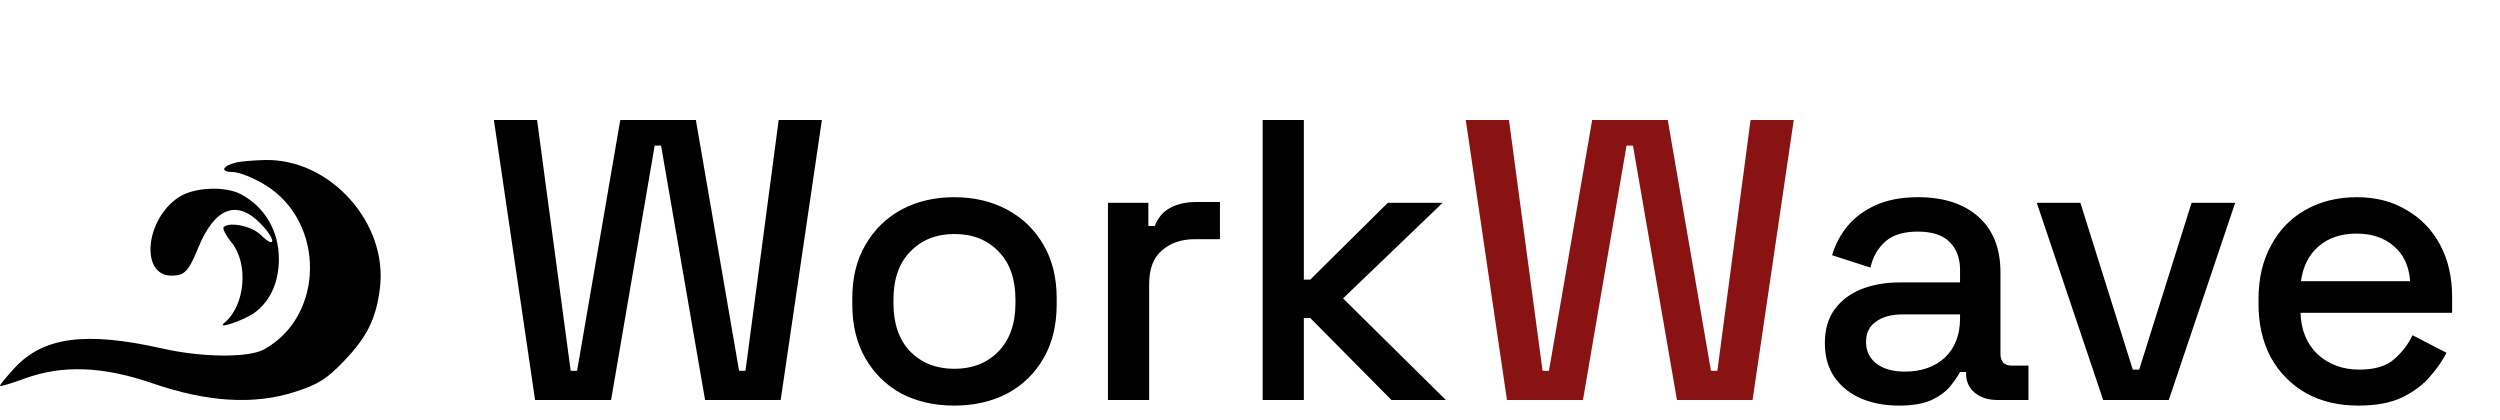
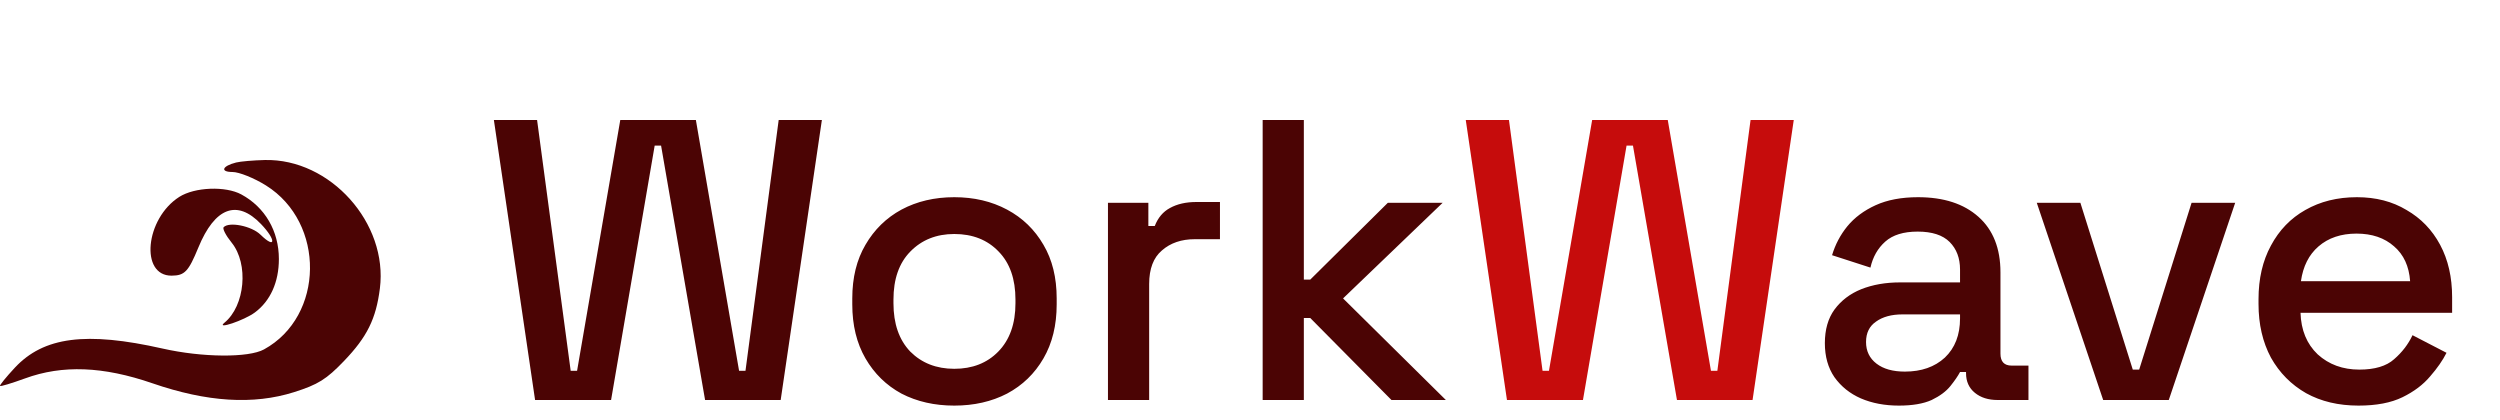
<svg xmlns="http://www.w3.org/2000/svg" width="125" height="21" viewBox="0 0 125 21" fill="none">
-   <path fill-rule="evenodd" clip-rule="evenodd" d="M11.807 8.125C11.106 8.301 10.992 8.6 11.626 8.6C11.954 8.6 12.708 8.903 13.301 9.274C16.278 11.136 16.221 15.813 13.201 17.47C12.426 17.896 10.115 17.877 8.13 17.428C4.302 16.564 2.183 16.839 0.739 18.388C0.303 18.857 -0.029 19.266 0.002 19.298C0.033 19.331 0.595 19.16 1.251 18.921C3.124 18.236 5.154 18.314 7.624 19.165C10.353 20.105 12.67 20.25 14.7 19.608C15.903 19.227 16.319 18.968 17.198 18.052C18.354 16.849 18.801 15.946 18.994 14.425C19.41 11.159 16.515 7.926 13.243 8.001C12.672 8.015 12.026 8.07 11.807 8.125ZM8.967 9.843C7.263 10.925 6.985 13.795 8.584 13.783C9.234 13.778 9.423 13.579 9.917 12.378C10.742 10.371 11.852 9.954 13.048 11.2C13.816 12 13.795 12.487 13.025 11.734C12.581 11.299 11.458 11.072 11.182 11.36C11.115 11.43 11.295 11.778 11.583 12.133C12.444 13.199 12.254 15.291 11.221 16.137C10.773 16.503 12.212 16.018 12.744 15.623C13.519 15.048 13.944 14.102 13.944 12.951C13.944 11.555 13.251 10.363 12.066 9.721C11.276 9.293 9.738 9.354 8.967 9.843Z" fill="black" />
-   <path d="M26.754 20L24.694 6H26.854L28.534 18.54H28.854L31.014 6H34.794L36.954 18.54H37.274L38.934 6H41.094L39.034 20H35.254L33.054 7.28H32.734L30.554 20H26.754ZM47.714 20.28C46.727 20.28 45.847 20.08 45.074 19.68C44.313 19.267 43.714 18.68 43.273 17.92C42.834 17.16 42.614 16.26 42.614 15.22V14.92C42.614 13.88 42.834 12.987 43.273 12.24C43.714 11.48 44.313 10.893 45.074 10.48C45.847 10.067 46.727 9.86 47.714 9.86C48.7 9.86 49.58 10.067 50.353 10.48C51.127 10.893 51.733 11.48 52.173 12.24C52.614 12.987 52.834 13.88 52.834 14.92V15.22C52.834 16.26 52.614 17.16 52.173 17.92C51.733 18.68 51.127 19.267 50.353 19.68C49.58 20.08 48.7 20.28 47.714 20.28ZM47.714 18.44C48.62 18.44 49.353 18.153 49.913 17.58C50.487 16.993 50.773 16.187 50.773 15.16V14.98C50.773 13.953 50.493 13.153 49.934 12.58C49.373 11.993 48.633 11.7 47.714 11.7C46.82 11.7 46.087 11.993 45.514 12.58C44.953 13.153 44.673 13.953 44.673 14.98V15.16C44.673 16.187 44.953 16.993 45.514 17.58C46.087 18.153 46.82 18.44 47.714 18.44ZM55.398 20V10.14H57.418V11.3H57.738C57.898 10.887 58.151 10.587 58.498 10.4C58.858 10.2 59.298 10.1 59.818 10.1H60.998V11.96H59.738C59.072 11.96 58.525 12.147 58.098 12.52C57.672 12.88 57.458 13.44 57.458 14.2V20H55.398ZM63.133 20V6H65.192V13.98H65.513L69.392 10.14H72.132L67.153 14.92L72.293 20H69.573L65.513 15.9H65.192V20H63.133ZM94.942 20.28C94.236 20.28 93.603 20.16 93.043 19.92C92.496 19.68 92.056 19.327 91.722 18.86C91.403 18.393 91.243 17.827 91.243 17.16C91.243 16.48 91.403 15.92 91.722 15.48C92.056 15.027 92.502 14.687 93.062 14.46C93.636 14.233 94.282 14.12 95.002 14.12H98.002V13.48C98.002 12.907 97.829 12.447 97.483 12.1C97.136 11.753 96.603 11.58 95.882 11.58C95.176 11.58 94.636 11.747 94.263 12.08C93.889 12.413 93.642 12.847 93.522 13.38L91.603 12.76C91.763 12.227 92.016 11.747 92.362 11.32C92.722 10.88 93.196 10.527 93.782 10.26C94.369 9.993 95.076 9.86 95.903 9.86C97.183 9.86 98.189 10.187 98.922 10.84C99.656 11.493 100.023 12.42 100.023 13.62V17.68C100.023 18.08 100.209 18.28 100.583 18.28H101.423V20H99.882C99.416 20 99.036 19.88 98.743 19.64C98.449 19.4 98.302 19.073 98.302 18.66V18.6H98.002C97.896 18.8 97.736 19.033 97.522 19.3C97.309 19.567 96.996 19.8 96.582 20C96.169 20.187 95.623 20.28 94.942 20.28ZM95.243 18.58C96.069 18.58 96.736 18.347 97.243 17.88C97.749 17.4 98.002 16.747 98.002 15.92V15.72H95.123C94.576 15.72 94.136 15.84 93.802 16.08C93.469 16.307 93.302 16.647 93.302 17.1C93.302 17.553 93.476 17.913 93.823 18.18C94.169 18.447 94.642 18.58 95.243 18.58ZM105.159 20L101.839 10.14H104.019L106.639 18.48H106.959L109.579 10.14H111.759L108.439 20H105.159ZM117.926 20.28C116.926 20.28 116.053 20.073 115.306 19.66C114.559 19.233 113.973 18.64 113.546 17.88C113.133 17.107 112.926 16.213 112.926 15.2V14.96C112.926 13.933 113.133 13.04 113.546 12.28C113.959 11.507 114.533 10.913 115.266 10.5C116.013 10.073 116.873 9.86 117.846 9.86C118.793 9.86 119.619 10.073 120.326 10.5C121.046 10.913 121.606 11.493 122.006 12.24C122.406 12.987 122.606 13.86 122.606 14.86V15.64H115.026C115.053 16.507 115.339 17.2 115.886 17.72C116.446 18.227 117.139 18.48 117.966 18.48C118.739 18.48 119.319 18.307 119.706 17.96C120.106 17.613 120.413 17.213 120.626 16.76L122.326 17.64C122.139 18.013 121.866 18.407 121.506 18.82C121.159 19.233 120.699 19.58 120.126 19.86C119.553 20.14 118.819 20.28 117.926 20.28ZM115.046 14.06H120.506C120.453 13.313 120.186 12.733 119.706 12.32C119.226 11.893 118.599 11.68 117.826 11.68C117.053 11.68 116.419 11.893 115.926 12.32C115.446 12.733 115.153 13.313 115.046 14.06Z" fill="black" />
-   <path d="M75.348 20L73.288 6H75.448L77.128 18.54H77.448L79.608 6H83.388L85.548 18.54H85.868L87.528 6H89.688L87.628 20H83.848L81.648 7.28H81.328L79.148 20H75.348Z" fill="#891313" />
+   <path fill-rule="evenodd" clip-rule="evenodd" d="M11.807 8.125C11.106 8.301 10.992 8.6 11.626 8.6C11.954 8.6 12.708 8.903 13.301 9.274C16.278 11.136 16.221 15.813 13.201 17.47C12.426 17.896 10.115 17.877 8.13 17.428C4.302 16.564 2.183 16.839 0.739 18.388C0.303 18.857 -0.029 19.266 0.002 19.298C0.033 19.331 0.595 19.16 1.251 18.921C3.124 18.236 5.154 18.314 7.624 19.165C10.353 20.105 12.67 20.25 14.7 19.608C15.903 19.227 16.319 18.968 17.198 18.052C18.354 16.849 18.801 15.946 18.994 14.425C19.41 11.159 16.515 7.926 13.243 8.001C12.672 8.015 12.026 8.07 11.807 8.125ZM8.967 9.843C7.263 10.925 6.985 13.795 8.584 13.783C9.234 13.778 9.423 13.579 9.917 12.378C10.742 10.371 11.852 9.954 13.048 11.2C13.816 12 13.795 12.487 13.025 11.734C12.581 11.299 11.458 11.072 11.182 11.36C11.115 11.43 11.295 11.778 11.583 12.133C12.444 13.199 12.254 15.291 11.221 16.137C10.773 16.503 12.212 16.018 12.744 15.623C13.519 15.048 13.944 14.102 13.944 12.951C13.944 11.555 13.251 10.363 12.066 9.721C11.276 9.293 9.738 9.354 8.967 9.843Z" fill="#4b0404" />
+   <path d="M26.754 20L24.694 6H26.854L28.534 18.54H28.854L31.014 6H34.794L36.954 18.54H37.274L38.934 6H41.094L39.034 20H35.254L33.054 7.28H32.734L30.554 20H26.754ZM47.714 20.28C46.727 20.28 45.847 20.08 45.074 19.68C44.313 19.267 43.714 18.68 43.273 17.92C42.834 17.16 42.614 16.26 42.614 15.22V14.92C42.614 13.88 42.834 12.987 43.273 12.24C43.714 11.48 44.313 10.893 45.074 10.48C45.847 10.067 46.727 9.86 47.714 9.86C48.7 9.86 49.58 10.067 50.353 10.48C51.127 10.893 51.733 11.48 52.173 12.24C52.614 12.987 52.834 13.88 52.834 14.92V15.22C52.834 16.26 52.614 17.16 52.173 17.92C51.733 18.68 51.127 19.267 50.353 19.68C49.58 20.08 48.7 20.28 47.714 20.28ZM47.714 18.44C48.62 18.44 49.353 18.153 49.913 17.58C50.487 16.993 50.773 16.187 50.773 15.16V14.98C50.773 13.953 50.493 13.153 49.934 12.58C49.373 11.993 48.633 11.7 47.714 11.7C46.82 11.7 46.087 11.993 45.514 12.58C44.953 13.153 44.673 13.953 44.673 14.98V15.16C44.673 16.187 44.953 16.993 45.514 17.58C46.087 18.153 46.82 18.44 47.714 18.44ZM55.398 20V10.14H57.418V11.3H57.738C57.898 10.887 58.151 10.587 58.498 10.4C58.858 10.2 59.298 10.1 59.818 10.1H60.998V11.96H59.738C59.072 11.96 58.525 12.147 58.098 12.52C57.672 12.88 57.458 13.44 57.458 14.2V20H55.398ZM63.133 20V6H65.192V13.98H65.513L69.392 10.14H72.132L67.153 14.92L72.293 20H69.573L65.513 15.9H65.192V20H63.133ZM94.942 20.28C94.236 20.28 93.603 20.16 93.043 19.92C92.496 19.68 92.056 19.327 91.722 18.86C91.403 18.393 91.243 17.827 91.243 17.16C91.243 16.48 91.403 15.92 91.722 15.48C92.056 15.027 92.502 14.687 93.062 14.46C93.636 14.233 94.282 14.12 95.002 14.12H98.002V13.48C98.002 12.907 97.829 12.447 97.483 12.1C97.136 11.753 96.603 11.58 95.882 11.58C95.176 11.58 94.636 11.747 94.263 12.08C93.889 12.413 93.642 12.847 93.522 13.38L91.603 12.76C91.763 12.227 92.016 11.747 92.362 11.32C92.722 10.88 93.196 10.527 93.782 10.26C94.369 9.993 95.076 9.86 95.903 9.86C97.183 9.86 98.189 10.187 98.922 10.84C99.656 11.493 100.023 12.42 100.023 13.62V17.68C100.023 18.08 100.209 18.28 100.583 18.28H101.423V20H99.882C99.416 20 99.036 19.88 98.743 19.64C98.449 19.4 98.302 19.073 98.302 18.66V18.6H98.002C97.896 18.8 97.736 19.033 97.522 19.3C97.309 19.567 96.996 19.8 96.582 20C96.169 20.187 95.623 20.28 94.942 20.28ZM95.243 18.58C96.069 18.58 96.736 18.347 97.243 17.88C97.749 17.4 98.002 16.747 98.002 15.92V15.72H95.123C94.576 15.72 94.136 15.84 93.802 16.08C93.469 16.307 93.302 16.647 93.302 17.1C93.302 17.553 93.476 17.913 93.823 18.18C94.169 18.447 94.642 18.58 95.243 18.58ZM105.159 20L101.839 10.14H104.019L106.639 18.48H106.959L109.579 10.14H111.759L108.439 20H105.159ZM117.926 20.28C116.926 20.28 116.053 20.073 115.306 19.66C114.559 19.233 113.973 18.64 113.546 17.88C113.133 17.107 112.926 16.213 112.926 15.2V14.96C112.926 13.933 113.133 13.04 113.546 12.28C113.959 11.507 114.533 10.913 115.266 10.5C116.013 10.073 116.873 9.86 117.846 9.86C118.793 9.86 119.619 10.073 120.326 10.5C121.046 10.913 121.606 11.493 122.006 12.24C122.406 12.987 122.606 13.86 122.606 14.86V15.64H115.026C115.053 16.507 115.339 17.2 115.886 17.72C116.446 18.227 117.139 18.48 117.966 18.48C118.739 18.48 119.319 18.307 119.706 17.96C120.106 17.613 120.413 17.213 120.626 16.76L122.326 17.64C122.139 18.013 121.866 18.407 121.506 18.82C121.159 19.233 120.699 19.58 120.126 19.86C119.553 20.14 118.819 20.28 117.926 20.28ZM115.046 14.06H120.506C120.453 13.313 120.186 12.733 119.706 12.32C119.226 11.893 118.599 11.68 117.826 11.68C117.053 11.68 116.419 11.893 115.926 12.32C115.446 12.733 115.153 13.313 115.046 14.06Z" fill="#4b0404" />
+   <path d="M75.348 20L73.288 6H75.448L77.128 18.54H77.448L79.608 6H83.388L85.548 18.54H85.868L87.528 6H89.688L87.628 20H83.848L81.648 7.28H81.328L79.148 20H75.348Z" fill="#c60c0c" />
</svg>
